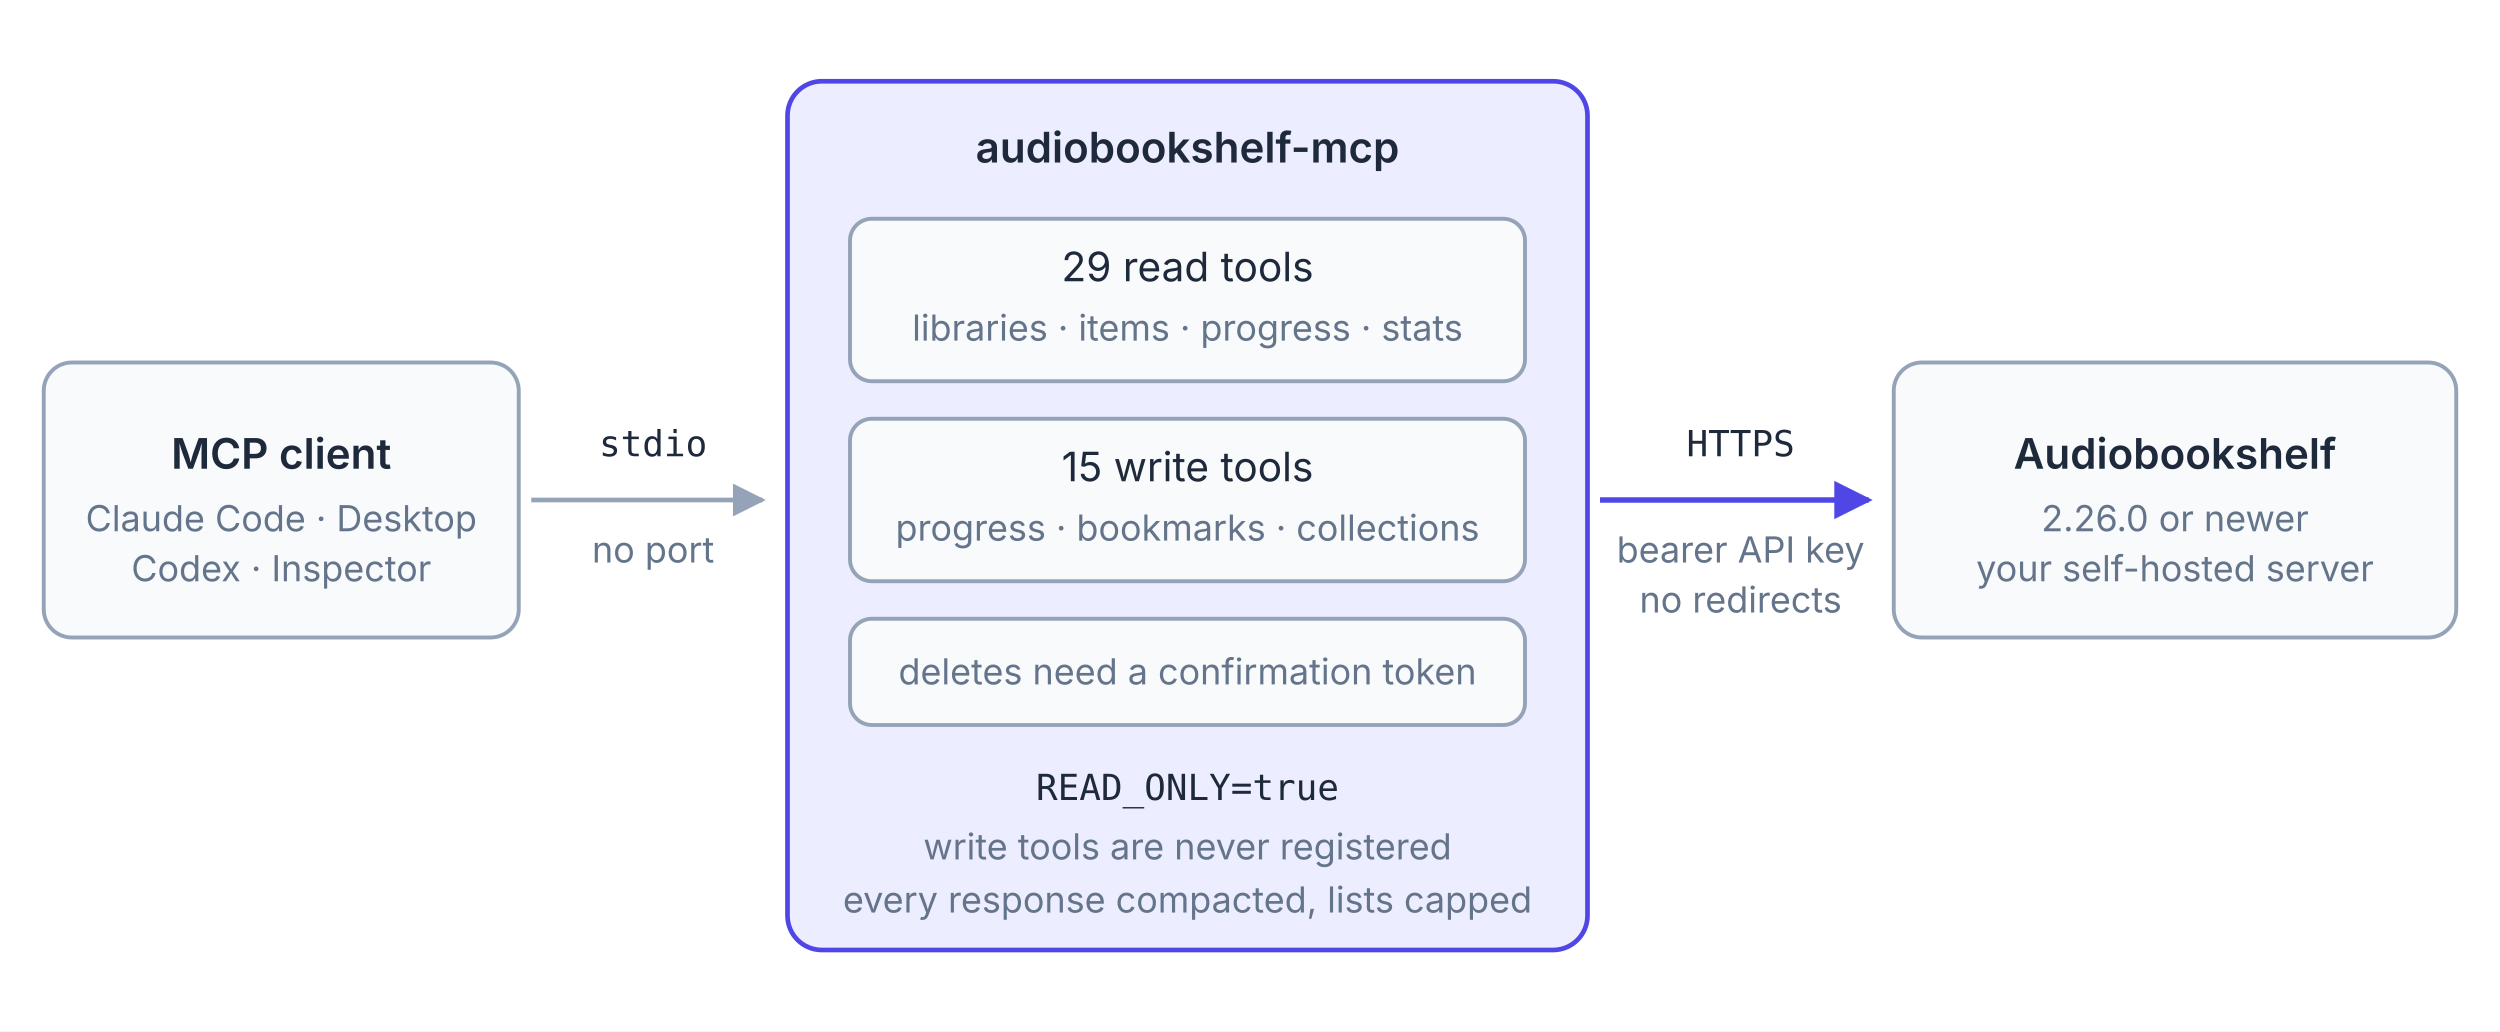
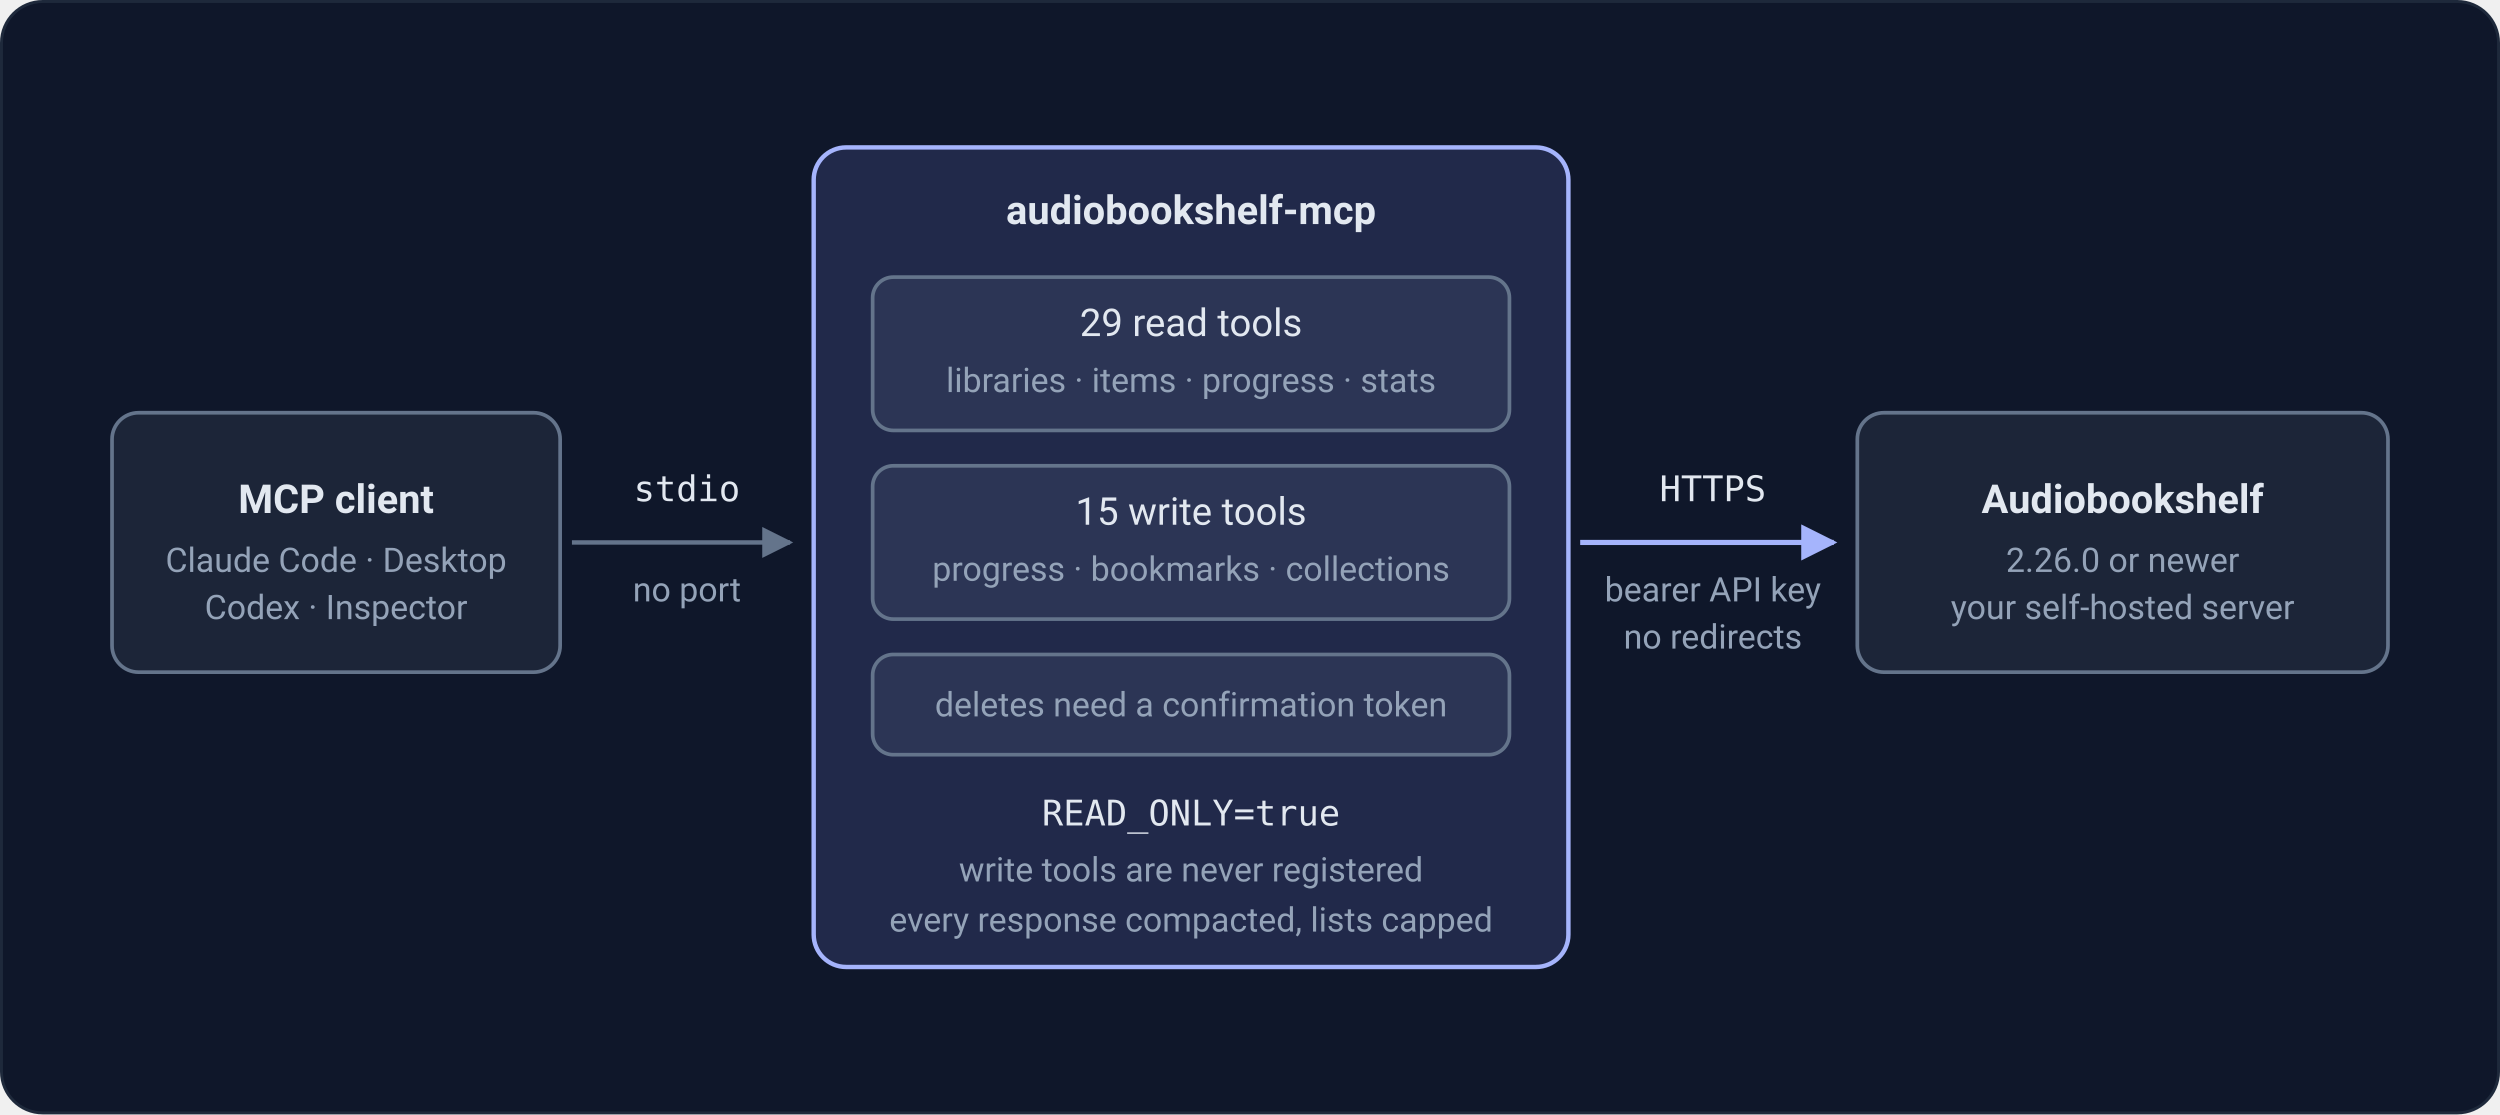
- <svg xmlns="http://www.w3.org/2000/svg" viewBox="0 0 800 330" width="800" height="330" role="img" aria-labelledby="title desc">
+ <svg xmlns="http://www.w3.org/2000/svg" viewBox="0 0 848 378" width="848" height="378" role="img" aria-labelledby="arch-title arch-desc">
  <style>
-     .bg { fill: #ffffff; }
-     .node { fill: #f8fafc; stroke: #94a3b8; stroke-width: 1.25; }
-     .node-accent { fill: rgba(99, 102, 241, 0.12); stroke: #4f46e5; stroke-width: 1.5; }
-     .edge { stroke: #94a3b8; stroke-width: 1.5; fill: none; }
-     .edge-accent { stroke: #4f46e5; stroke-width: 1.75; fill: none; }
-     .arrow { fill: #94a3b8; }
-     .arrow-accent { fill: #4f46e5; }
-     text { fill: #1e293b; font-family: ui-sans-serif, system-ui, -apple-system, "Segoe UI", sans-serif; font-size: 13px; }
-     .t-title { font-size: 13.5px; font-weight: 600; }
-     .t-mono { font-family: ui-monospace, SFMono-Regular, Menlo, monospace; font-size: 11.5px; }
-     .t-muted { fill: #64748b; font-size: 11.5px; }
-     @media (prefers-color-scheme: dark) {
-       .bg { fill: #1b1b1f; }
-       .node { fill: rgba(148, 163, 184, 0.08); stroke: #64748b; }
-       .node-accent { fill: rgba(129, 140, 248, 0.14); stroke: #a5b4fc; }
-       .edge { stroke: #64748b; }
-       .edge-accent { stroke: #a5b4fc; }
-       .arrow { fill: #64748b; }
-       .arrow-accent { fill: #a5b4fc; }
-       text { fill: #dfdfd6; }
-       .t-muted { fill: #94a3b8; }
-     }
+     .node { stroke-width: 1.25; }
+     .node-accent { stroke-width: 1.5; }
+     .edge { stroke-width: 1.5; fill: none; }
+     .edge-accent { stroke-width: 1.75; fill: none; }
+     .edge-dashed { stroke-dasharray: 5 4; }
+     text { font-family: ui-sans-serif, system-ui, -apple-system, "Segoe UI", Roboto, "DejaVu Sans", sans-serif; font-size: 13px; }
+     .label-title { font-size: 13.5px; font-weight: 600; }
+     .label-mono { font-family: ui-monospace, SFMono-Regular, Menlo, Consolas, "DejaVu Sans Mono", monospace; font-size: 12px; }
+     .label-muted { font-size: 11.5px; }
+ 
+     .node { fill: rgba(148, 163, 184, 0.10); stroke: #64748b; }
+     .node-accent { fill: rgba(129, 140, 248, 0.16); stroke: #a5b4fc; }
+     .edge { stroke: #64748b; }
+     .edge-accent { stroke: #a5b4fc; }
+     text { fill: #e2e8f0; }
+     .label-muted { fill: #94a3b8; }
+     marker path { fill: #64748b; stroke: none; }
+     marker.accent path { fill: #a5b4fc; }
+ 
+     .surface { fill: #0f172a; stroke: #1e293b; stroke-width: 1; }
  </style>
-   <rect class="bg" x="0" y="0" width="800" height="330" />
-   <rect class="node" x="14" y="116" width="152" height="88" rx="9" />
-   <text class="t-title" x="90" y="150" text-anchor="middle">MCP client</text>
-   <text class="t-muted" x="90" y="170" text-anchor="middle">Claude Code · Desktop</text>
-   <text class="t-muted" x="90" y="186" text-anchor="middle">Codex · Inspector</text>
-   <line class="edge" x1="170" y1="160" x2="244" y2="160" marker-end="url(#a)" />
-   <text class="t-mono" x="209" y="146" text-anchor="middle">stdio</text>
-   <text class="t-muted" x="209" y="180" text-anchor="middle">no port</text>
-   <rect class="node-accent" x="252" y="26" width="256" height="278" rx="11" />
-   <text class="t-title" x="380" y="52" text-anchor="middle">audiobookshelf-mcp</text>
-   <rect class="node" x="272" y="70" width="216" height="52" rx="7" />
-   <text x="380" y="90" text-anchor="middle">29 read tools</text>
-   <text class="t-muted" x="380" y="109" text-anchor="middle">libraries · items · progress · stats</text>
-   <rect class="node" x="272" y="134" width="216" height="52" rx="7" />
-   <text x="380" y="154" text-anchor="middle">15 write tools</text>
-   <text class="t-muted" x="380" y="173" text-anchor="middle">progress · bookmarks · collections</text>
-   <rect class="node" x="272" y="198" width="216" height="34" rx="7" />
-   <text class="t-muted" x="380" y="219" text-anchor="middle">deletes need a confirmation token</text>
-   <text class="t-mono" x="380" y="256" text-anchor="middle">READ_ONLY=true</text>
-   <text class="t-muted" x="380" y="275" text-anchor="middle">write tools are never registered</text>
-   <text class="t-muted" x="380" y="292" text-anchor="middle">every response compacted, lists capped</text>
-   <line class="edge-accent" x1="512" y1="160" x2="598" y2="160" marker-end="url(#b)" />
-   <text class="t-mono" x="557" y="146" text-anchor="middle">HTTPS</text>
-   <text class="t-muted" x="557" y="180" text-anchor="middle">bearer API key</text>
-   <text class="t-muted" x="557" y="196" text-anchor="middle">no redirects</text>
-   <rect class="node" x="606" y="116" width="180" height="88" rx="9" />
-   <text class="t-title" x="696" y="150" text-anchor="middle">Audiobookshelf</text>
-   <text class="t-muted" x="696" y="170" text-anchor="middle">2.26.0 or newer</text>
-   <text class="t-muted" x="696" y="186" text-anchor="middle">your self-hosted server</text>
-   <defs>
-     <marker id="a" viewBox="0 0 10 10" refX="9" refY="5" markerWidth="7" markerHeight="7" orient="auto-start-reverse">
-       <path class="arrow" d="M 0 0 L 10 5 L 0 10 z" />
-     </marker>
-     <marker id="b" viewBox="0 0 10 10" refX="9" refY="5" markerWidth="7" markerHeight="7" orient="auto-start-reverse">
-       <path class="arrow-accent" d="M 0 0 L 10 5 L 0 10 z" />
-     </marker>
-   </defs>
+   <rect class="surface" x="0.5" y="0.5" width="847" height="377" rx="14" />
+   <g transform="translate(24, 24)">
+     <defs>
+       <marker id="arch-a" viewBox="0 0 10 10" refX="9" refY="5" markerWidth="7" markerHeight="7" orient="auto-start-reverse">
+         <path d="M 0 0 L 10 5 L 0 10 z" />
+       </marker>
+       <marker id="arch-b" class="accent" viewBox="0 0 10 10" refX="9" refY="5" markerWidth="7" markerHeight="7" orient="auto-start-reverse">
+         <path d="M 0 0 L 10 5 L 0 10 z" />
+       </marker>
+     </defs>
+     <rect class="node" x="14" y="116" width="152" height="88" rx="9" />
+     <text class="label-title" x="90" y="150" text-anchor="middle">MCP client</text>
+     <text class="label-muted" x="90" y="170" text-anchor="middle">Claude Code · Desktop</text>
+     <text class="label-muted" x="90" y="186" text-anchor="middle">Codex · Inspector</text>
+     <line class="edge" x1="170" y1="160" x2="244" y2="160" marker-end="url(#arch-a)" />
+     <text class="label-mono" x="209" y="146" text-anchor="middle">stdio</text>
+     <text class="label-muted" x="209" y="180" text-anchor="middle">no port</text>
+     <rect class="node-accent" x="252" y="26" width="256" height="278" rx="11" />
+     <text class="label-title" x="380" y="52" text-anchor="middle">audiobookshelf-mcp</text>
+     <rect class="node" x="272" y="70" width="216" height="52" rx="7" />
+     <text x="380" y="90" text-anchor="middle">29 read tools</text>
+     <text class="label-muted" x="380" y="109" text-anchor="middle">libraries · items · progress · stats</text>
+     <rect class="node" x="272" y="134" width="216" height="52" rx="7" />
+     <text x="380" y="154" text-anchor="middle">15 write tools</text>
+     <text class="label-muted" x="380" y="173" text-anchor="middle">progress · bookmarks · collections</text>
+     <rect class="node" x="272" y="198" width="216" height="34" rx="7" />
+     <text class="label-muted" x="380" y="219" text-anchor="middle">deletes need a confirmation token</text>
+     <text class="label-mono" x="380" y="256" text-anchor="middle">READ_ONLY=true</text>
+     <text class="label-muted" x="380" y="275" text-anchor="middle">write tools are never registered</text>
+     <text class="label-muted" x="380" y="292" text-anchor="middle">every response compacted, lists capped</text>
+     <line class="edge-accent" x1="512" y1="160" x2="598" y2="160" marker-end="url(#arch-b)" />
+     <text class="label-mono" x="557" y="146" text-anchor="middle">HTTPS</text>
+     <text class="label-muted" x="557" y="180" text-anchor="middle">bearer API key</text>
+     <text class="label-muted" x="557" y="196" text-anchor="middle">no redirects</text>
+     <rect class="node" x="606" y="116" width="180" height="88" rx="9" />
+     <text class="label-title" x="696" y="150" text-anchor="middle">Audiobookshelf</text>
+     <text class="label-muted" x="696" y="170" text-anchor="middle">2.26.0 or newer</text>
+     <text class="label-muted" x="696" y="186" text-anchor="middle">your self-hosted server</text>
+   </g>
</svg>
